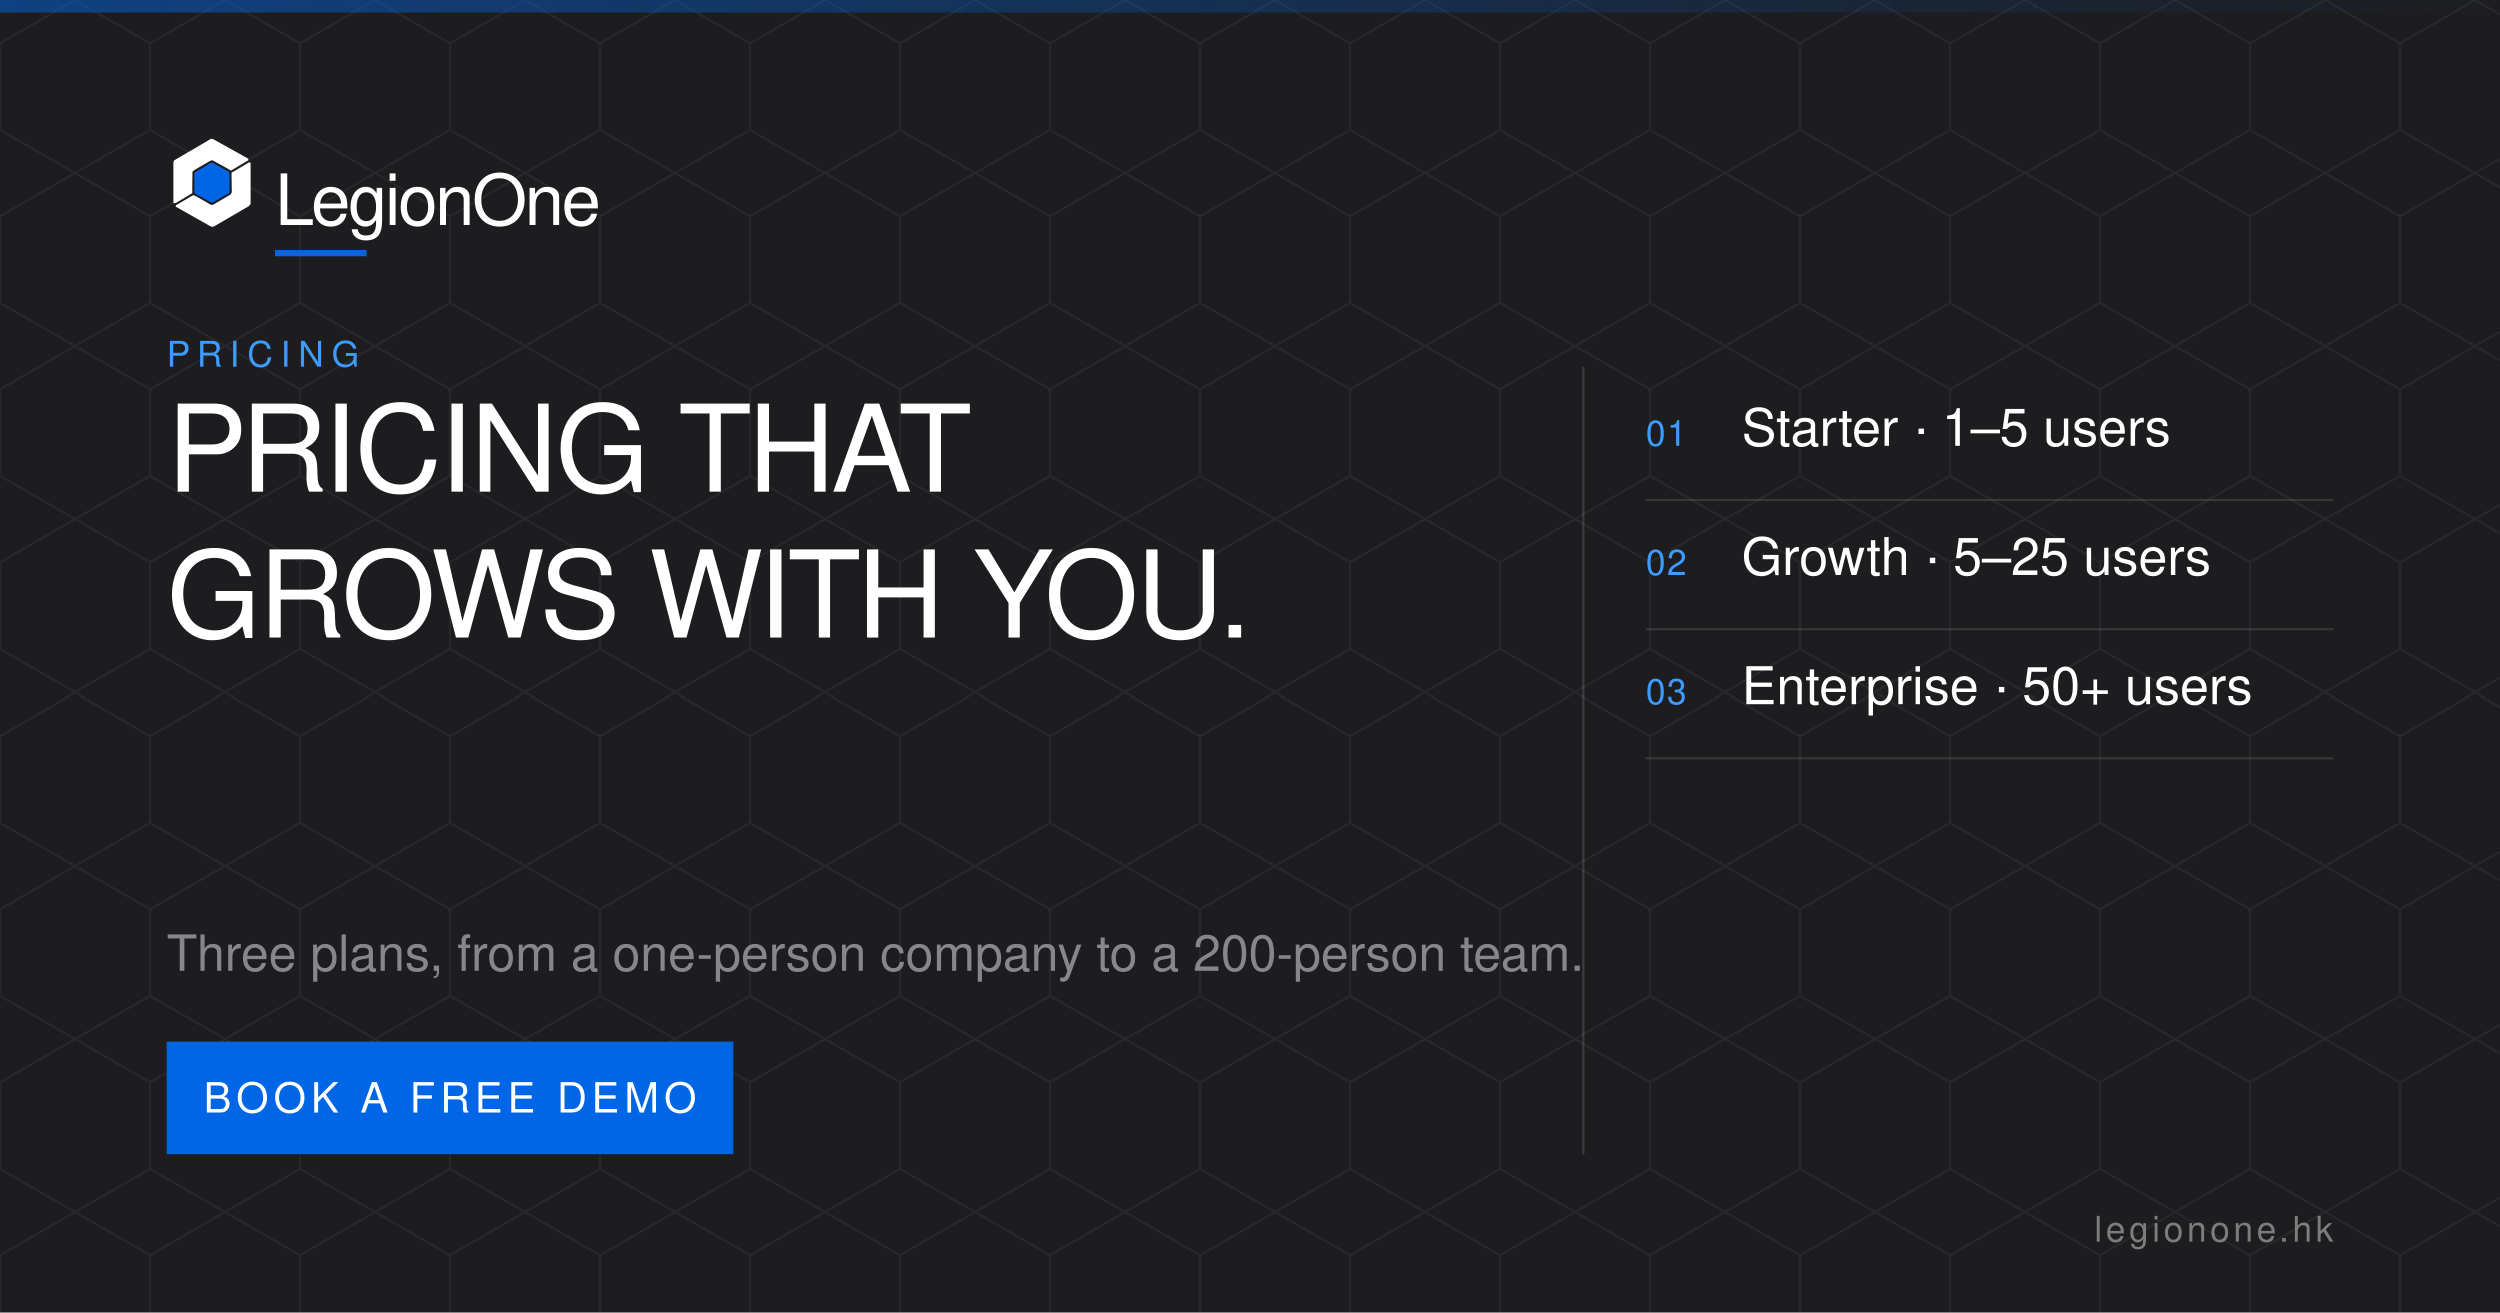
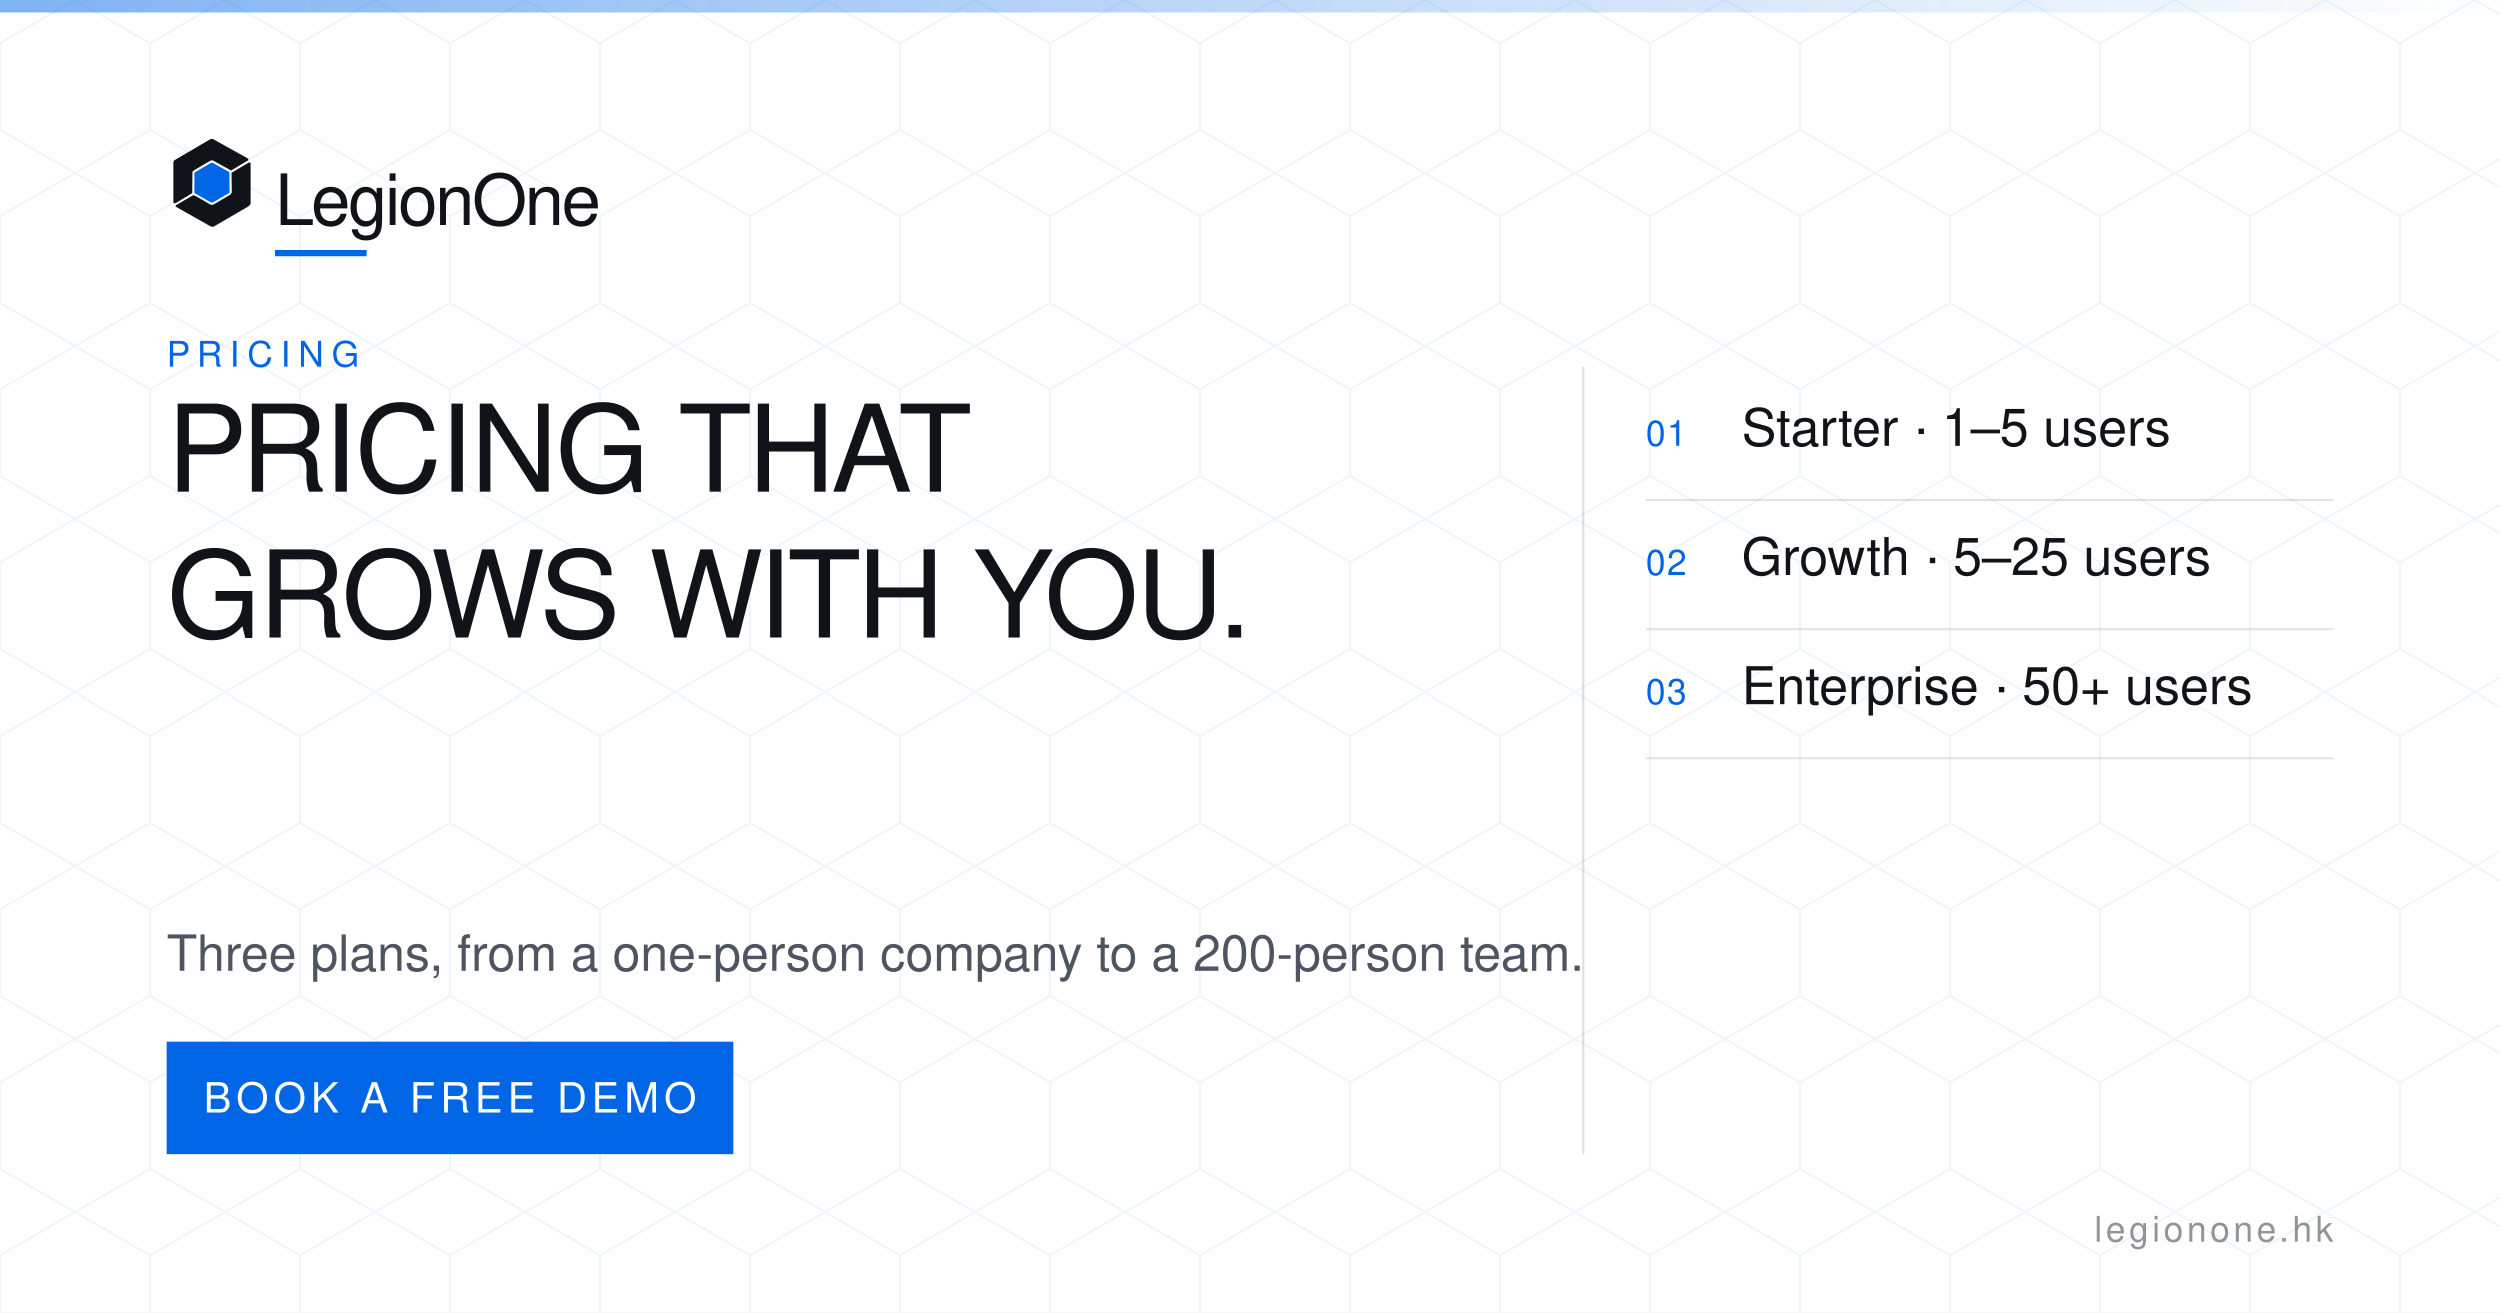
<svg xmlns="http://www.w3.org/2000/svg" width="1200" height="630" viewBox="0 0 1200 630">
  <defs>
    <pattern id="hex" width="72" height="83.1" patternUnits="userSpaceOnUse">
-       <polygon points="36,0 72,20.8 72,62.4 36,83.1 0,62.4 0,20.8" fill="none" stroke="#ffffff" stroke-opacity="0.05" stroke-width="1" />
+       <polygon points="36,0 72,20.8 72,62.4 36,83.1 0,62.4 0,20.8" fill="none" stroke="#0166e6" stroke-opacity="0.07" stroke-width="1" />
    </pattern>
    <linearGradient id="edge" x1="0" y1="0" x2="1" y2="0">
      <stop offset="0" stop-color="#0166e6" stop-opacity="0.5" />
      <stop offset="1" stop-color="#0166e6" stop-opacity="0" />
    </linearGradient>
  </defs>
-   <rect width="1200" height="630" fill="#1d1d1f" />
+   <rect width="1200" height="630" fill="#ffffff" />
  <rect width="1200" height="630" fill="url(#hex)" />
  <rect x="0" y="0" width="1200" height="6" fill="url(#edge)" />
  <g transform="translate(80 66) scale(0.085)">
-     <g fill="#ffffff">
+     <g fill="#101318">
      <path d="M249.19 8.00 L258.73 8.00 L272.35 14.81 L441.32 108.84 L460.40 119.74 L461.76 127.91 L363.65 186.51 L260.09 129.27 L251.91 129.27 L235.56 137.45 L156.53 183.78 L145.63 193.32 L144.26 314.59 L52.97 369.10 L40.70 371.82 L37.98 367.74 L37.98 138.81 L42.07 129.27 Z" />
      <path d="M465.85 140.18 L474.02 142.90 L474.02 375.91 L463.12 388.18 L264.18 504.00 L253.27 504.00 L239.65 497.19 L51.60 390.90 L50.24 386.81 L54.33 381.36 L149.71 325.49 L164.70 330.95 L249.19 380.00 L261.45 380.00 L359.56 322.77 L367.74 310.51 L366.37 198.77 Z" />
    </g>
    <g fill="#0166e6">
      <path d="M156.53 200.13 L157.89 197.41 L250.55 142.90 L254.64 141.54 L260.09 142.90 L347.30 191.96 L354.11 197.41 L355.47 302.33 L354.11 311.87 L352.75 313.23 L258.73 367.74 L249.19 366.37 L157.89 314.59 L156.53 311.87 Z" />
    </g>
  </g>
-   <text x="132" y="108" fill="#ffffff" font-family="Poppins, Helvetica Neue, Helvetica, Arial, PingFang HK, Noto Sans CJK SC, sans-serif" font-size="34" font-weight="500" letter-spacing="-0.035em">LegionOne</text>
+   <text x="132" y="108" fill="#101318" font-family="Poppins, Helvetica Neue, Helvetica, Arial, PingFang HK, Noto Sans CJK SC, sans-serif" font-size="34" font-weight="500" letter-spacing="-0.035em">LegionOne</text>
  <rect x="132" y="120" width="44" height="3" fill="#0166e6" />
-   <text x="80" y="176" fill="#3d9bff" font-family="Poppins, Helvetica Neue, Helvetica, Arial, PingFang HK, Noto Sans CJK SC, sans-serif" font-size="17" font-weight="500" letter-spacing="0.22em">PRICING</text>
-   <text x="80" y="236" fill="#ffffff" font-family="Poppins, Helvetica Neue, Helvetica, Arial, PingFang HK, Noto Sans CJK SC, sans-serif" font-size="58.0" font-weight="500" letter-spacing="-0.02em">PRICING THAT</text>
-   <text x="80" y="306" fill="#ffffff" font-family="Poppins, Helvetica Neue, Helvetica, Arial, PingFang HK, Noto Sans CJK SC, sans-serif" font-size="58.0" font-weight="500" letter-spacing="-0.02em">GROWS WITH YOU.</text>
-   <text x="80" y="466" fill="#87868b" font-family="Poppins, Helvetica Neue, Helvetica, Arial, PingFang HK, Noto Sans CJK SC, sans-serif" font-size="24" font-weight="400">Three plans, from a one-person company to a 200-person team.</text>
+   <text x="80" y="176" fill="#0166e6" font-family="Poppins, Helvetica Neue, Helvetica, Arial, PingFang HK, Noto Sans CJK SC, sans-serif" font-size="17" font-weight="500" letter-spacing="0.22em">PRICING</text>
+   <text x="80" y="236" fill="#101318" font-family="Poppins, Helvetica Neue, Helvetica, Arial, PingFang HK, Noto Sans CJK SC, sans-serif" font-size="58.0" font-weight="500" letter-spacing="-0.02em">PRICING THAT</text>
+   <text x="80" y="306" fill="#101318" font-family="Poppins, Helvetica Neue, Helvetica, Arial, PingFang HK, Noto Sans CJK SC, sans-serif" font-size="58.0" font-weight="500" letter-spacing="-0.02em">GROWS WITH YOU.</text>
+   <text x="80" y="466" fill="#4e5560" font-family="Poppins, Helvetica Neue, Helvetica, Arial, PingFang HK, Noto Sans CJK SC, sans-serif" font-size="24" font-weight="400">Three plans, from a one-person company to a 200-person team.</text>
  <rect x="80" y="500" width="272" height="54" fill="#0166e6" />
  <text x="216" y="534" fill="#ffffff" font-family="Poppins, Helvetica Neue, Helvetica, Arial, PingFang HK, Noto Sans CJK SC, sans-serif" font-size="20" font-weight="500" letter-spacing="0.12em" text-anchor="middle">BOOK A FREE DEMO</text>
-   <line x1="760" y1="176" x2="760" y2="554" stroke="#ffffff" stroke-opacity="0.14" stroke-width="1" />
+   <line x1="760" y1="176" x2="760" y2="554" stroke="#101318" stroke-opacity="0.14" stroke-width="1" />
  <g>
-     <text x="790" y="214" fill="#3d9bff" font-family="Poppins, Helvetica Neue, Helvetica, Arial, PingFang HK, Noto Sans CJK SC, sans-serif" font-size="17" font-weight="500" letter-spacing="0.04em">01</text>
-     <text x="836" y="214" fill="#ffffff" font-family="Poppins, Helvetica Neue, Helvetica, Arial, PingFang HK, Noto Sans CJK SC, sans-serif" font-size="25" font-weight="400">Starter · 1–5 users</text>
-     <line x1="790" y1="240" x2="1120" y2="240" stroke="#ffffff" stroke-opacity="0.12" stroke-width="1" />
+     <text x="790" y="214" fill="#0166e6" font-family="Poppins, Helvetica Neue, Helvetica, Arial, PingFang HK, Noto Sans CJK SC, sans-serif" font-size="17" font-weight="500" letter-spacing="0.04em">01</text>
+     <text x="836" y="214" fill="#101318" font-family="Poppins, Helvetica Neue, Helvetica, Arial, PingFang HK, Noto Sans CJK SC, sans-serif" font-size="25" font-weight="400">Starter · 1–5 users</text>
+     <line x1="790" y1="240" x2="1120" y2="240" stroke="#101318" stroke-opacity="0.12" stroke-width="1" />
  </g>
  <g>
-     <text x="790" y="276" fill="#3d9bff" font-family="Poppins, Helvetica Neue, Helvetica, Arial, PingFang HK, Noto Sans CJK SC, sans-serif" font-size="17" font-weight="500" letter-spacing="0.04em">02</text>
-     <text x="836" y="276" fill="#ffffff" font-family="Poppins, Helvetica Neue, Helvetica, Arial, PingFang HK, Noto Sans CJK SC, sans-serif" font-size="25" font-weight="400">Growth · 5–25 users</text>
-     <line x1="790" y1="302" x2="1120" y2="302" stroke="#ffffff" stroke-opacity="0.12" stroke-width="1" />
+     <text x="790" y="276" fill="#0166e6" font-family="Poppins, Helvetica Neue, Helvetica, Arial, PingFang HK, Noto Sans CJK SC, sans-serif" font-size="17" font-weight="500" letter-spacing="0.04em">02</text>
+     <text x="836" y="276" fill="#101318" font-family="Poppins, Helvetica Neue, Helvetica, Arial, PingFang HK, Noto Sans CJK SC, sans-serif" font-size="25" font-weight="400">Growth · 5–25 users</text>
+     <line x1="790" y1="302" x2="1120" y2="302" stroke="#101318" stroke-opacity="0.12" stroke-width="1" />
  </g>
  <g>
-     <text x="790" y="338" fill="#3d9bff" font-family="Poppins, Helvetica Neue, Helvetica, Arial, PingFang HK, Noto Sans CJK SC, sans-serif" font-size="17" font-weight="500" letter-spacing="0.04em">03</text>
-     <text x="836" y="338" fill="#ffffff" font-family="Poppins, Helvetica Neue, Helvetica, Arial, PingFang HK, Noto Sans CJK SC, sans-serif" font-size="25" font-weight="400">Enterprise · 50+ users</text>
-     <line x1="790" y1="364" x2="1120" y2="364" stroke="#ffffff" stroke-opacity="0.12" stroke-width="1" />
+     <text x="790" y="338" fill="#0166e6" font-family="Poppins, Helvetica Neue, Helvetica, Arial, PingFang HK, Noto Sans CJK SC, sans-serif" font-size="17" font-weight="500" letter-spacing="0.04em">03</text>
+     <text x="836" y="338" fill="#101318" font-family="Poppins, Helvetica Neue, Helvetica, Arial, PingFang HK, Noto Sans CJK SC, sans-serif" font-size="25" font-weight="400">Enterprise · 50+ users</text>
+     <line x1="790" y1="364" x2="1120" y2="364" stroke="#101318" stroke-opacity="0.12" stroke-width="1" />
  </g>
-   <text x="1120" y="596" fill="#ffffff" fill-opacity="0.42" font-family="Poppins, Helvetica Neue, Helvetica, Arial, PingFang HK, Noto Sans CJK SC, sans-serif" font-size="17" letter-spacing="0.1em" text-anchor="end">legionone.hk</text>
+   <text x="1120" y="596" fill="#101318" fill-opacity="0.45" font-family="Poppins, Helvetica Neue, Helvetica, Arial, PingFang HK, Noto Sans CJK SC, sans-serif" font-size="17" letter-spacing="0.1em" text-anchor="end">legionone.hk</text>
</svg>
